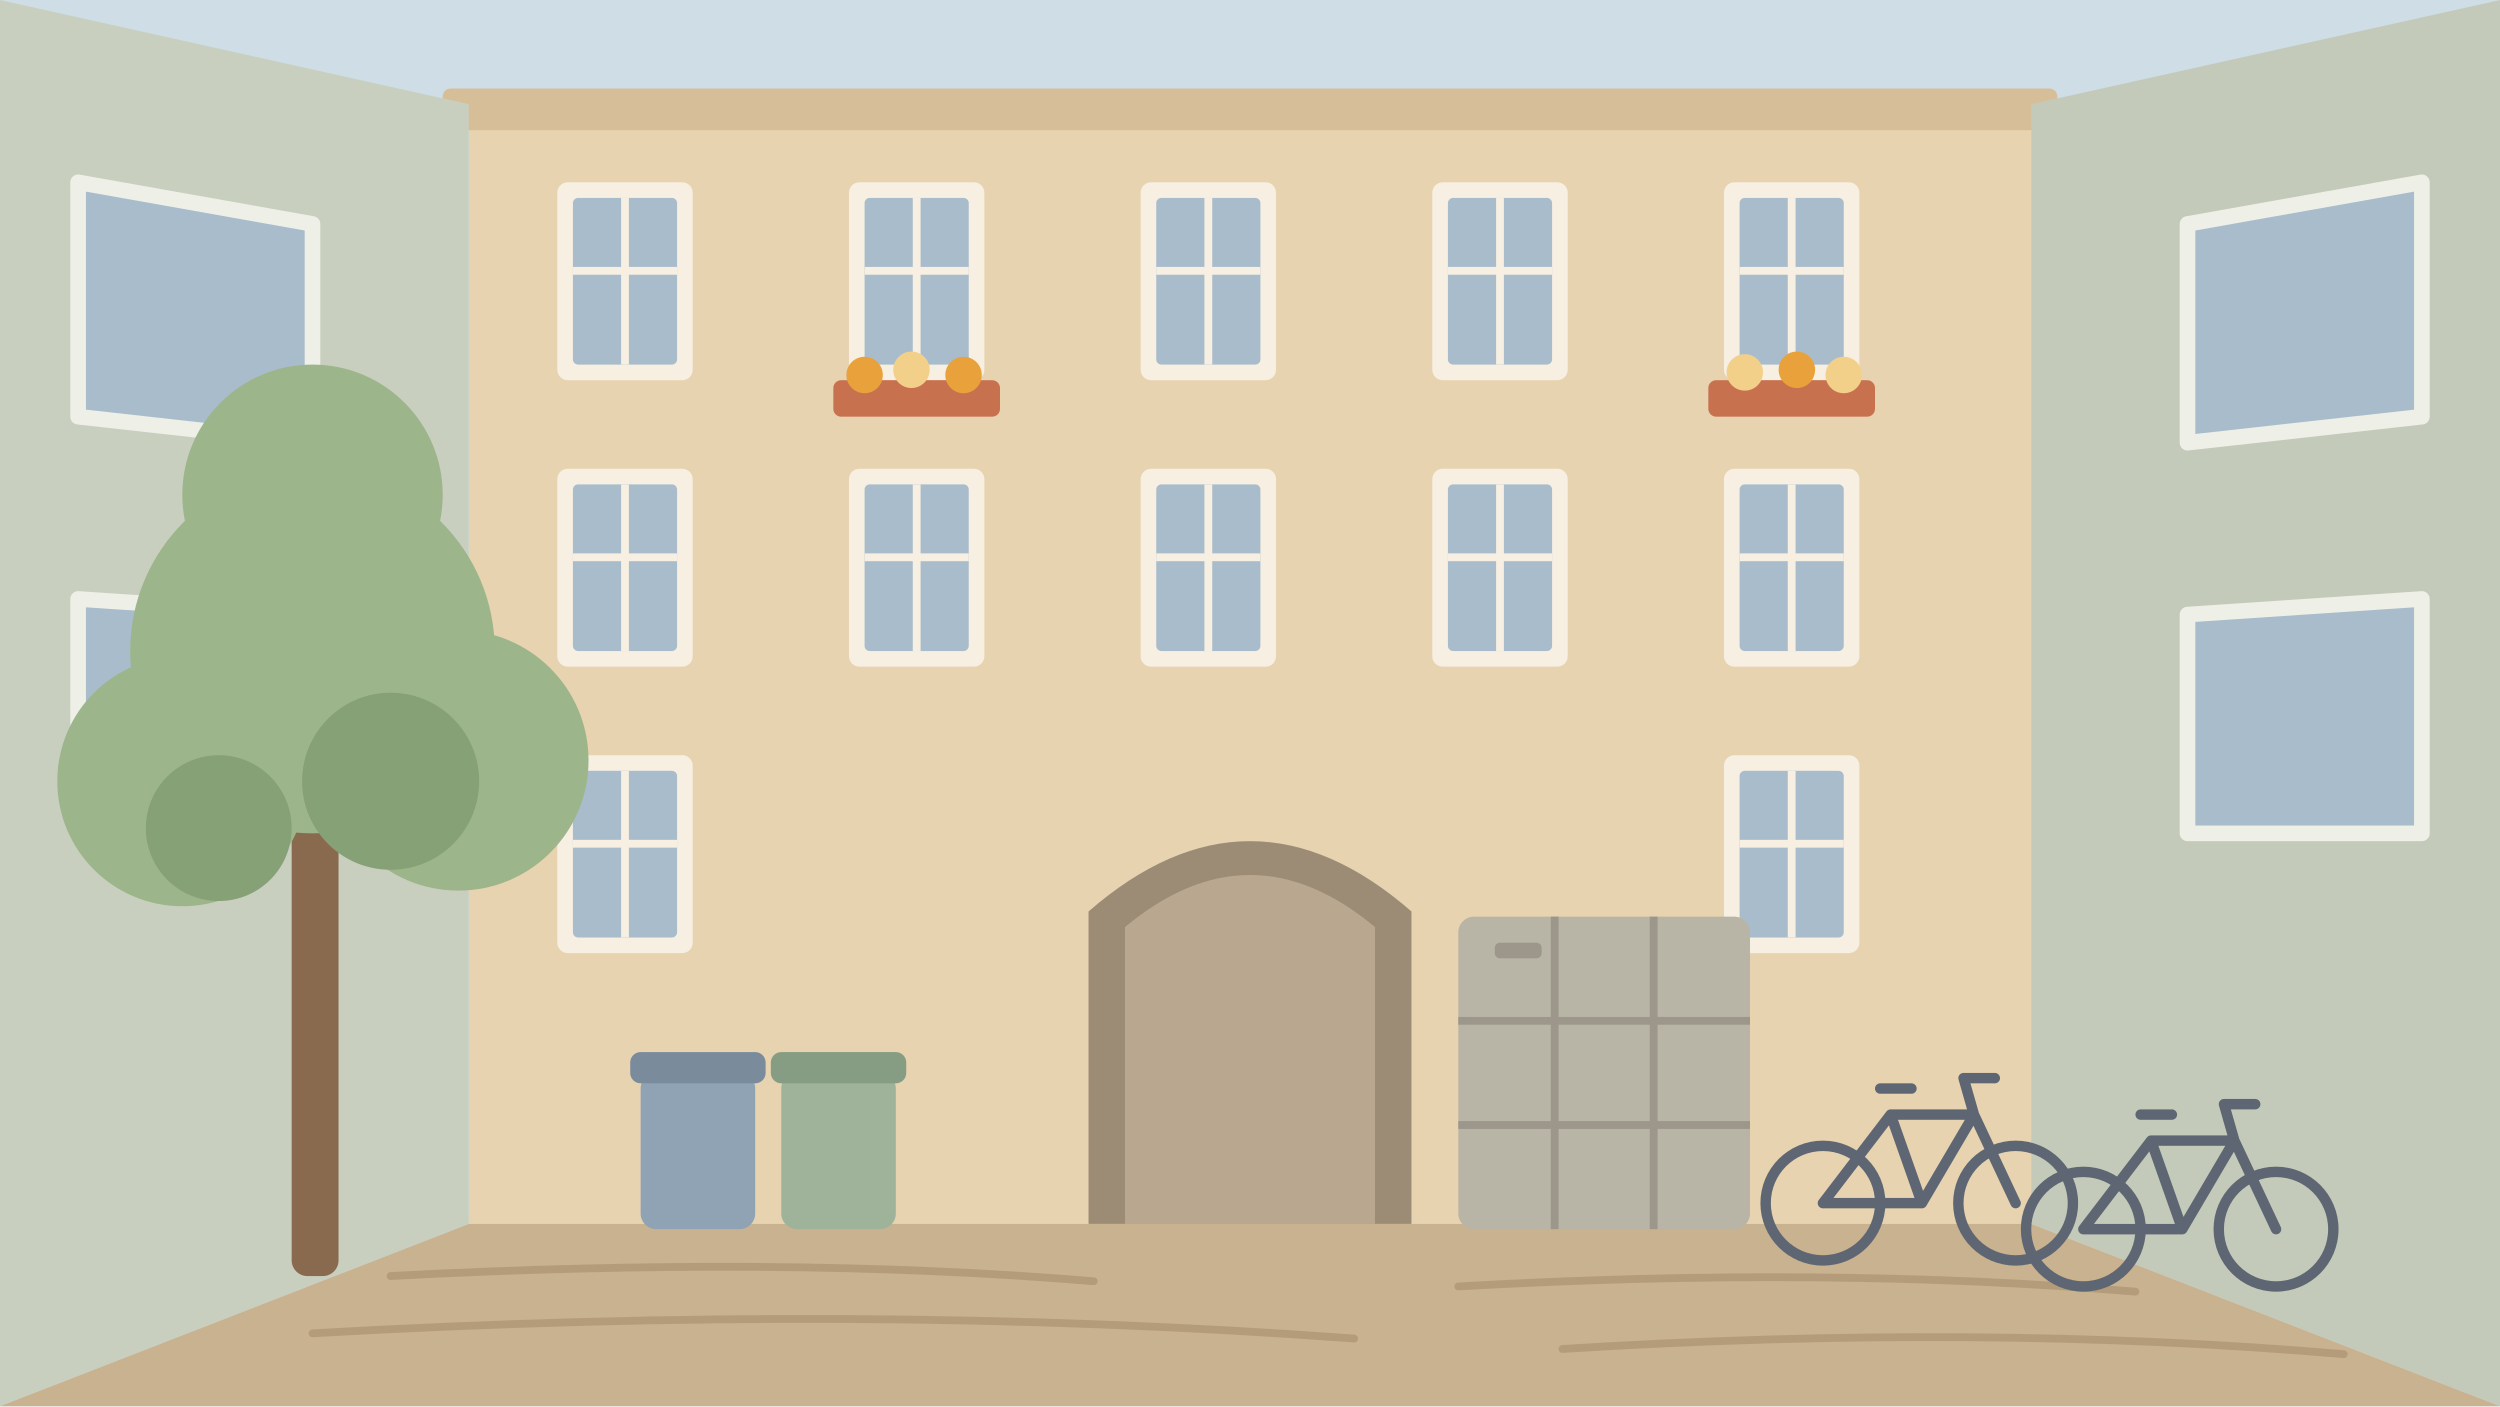
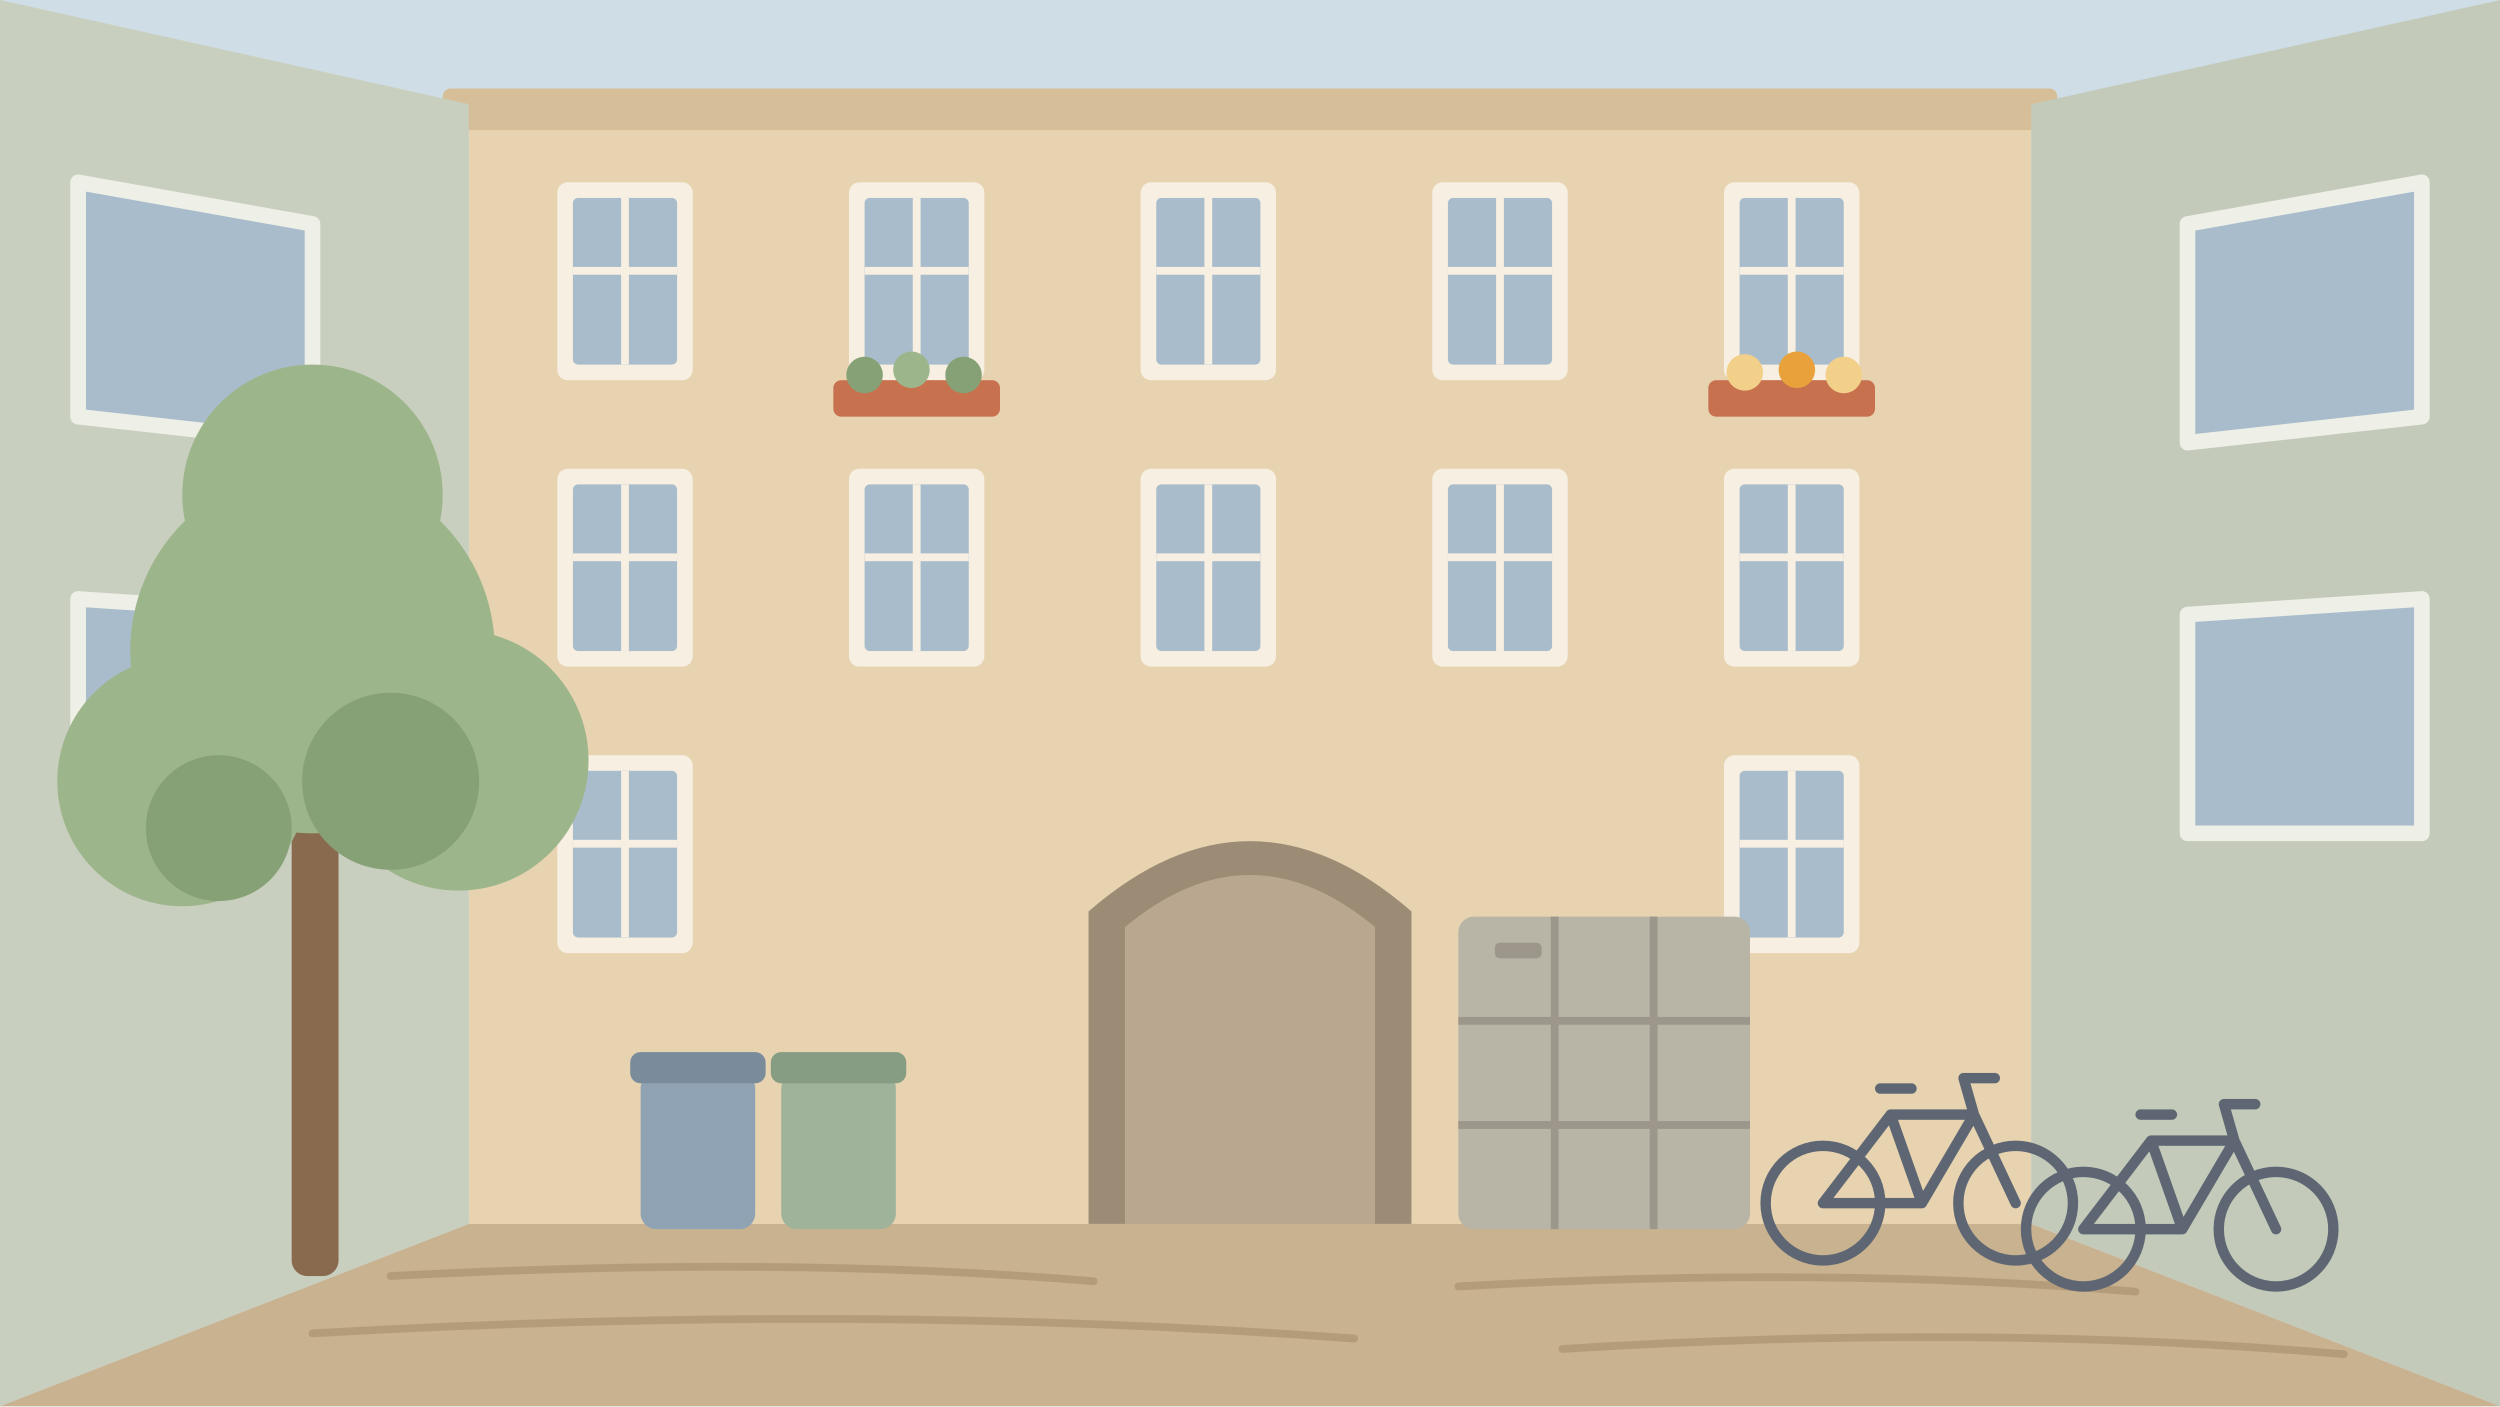
<svg xmlns="http://www.w3.org/2000/svg" viewBox="0 0 960 540" role="img" aria-labelledby="bbc-t">
  <defs>
    <g id="bbc-w">
      <rect width="52" height="76" rx="4" fill="#f6efe2" />
      <rect x="6" y="6" width="40" height="64" rx="2" fill="#a9bccb" />
      <path d="M26 6V70M6 34H46" stroke="#f6efe2" stroke-width="3" />
    </g>
    <g id="bbc-bike" fill="none" stroke="#5d6672" stroke-width="4" stroke-linecap="round" stroke-linejoin="round">
      <circle cx="0" cy="0" r="22" />
      <circle cx="74" cy="0" r="22" />
      <path d="M0 0L26 -34H58L74 0M26 -34L38 0L58 -34M38 0H0M22 -44H34M58 -34L54 -48H66" />
    </g>
  </defs>
  <rect width="960" height="540" fill="#cfdde6" />
  <rect x="180" y="40" width="600" height="440" fill="#e7d3b0" />
  <rect x="170" y="34" width="620" height="16" rx="3" fill="#d6bf98" />
  <path d="M0 0L180 40V470L0 540Z" fill="#c9cfbf" />
  <path d="M960 0L780 40V470L960 540Z" fill="#c4cab9" />
  <path d="M30 70L120 86V170L30 160ZM30 230L120 236V320L30 320ZM930 70L840 86V170L930 160ZM930 230L840 236V320L930 320Z" fill="#a9bccb" stroke="#eef0e8" stroke-width="6" stroke-linejoin="round" />
  <g>
    <use href="#bbc-w" x="214" y="70" />
    <use href="#bbc-w" x="326" y="70" />
    <use href="#bbc-w" x="438" y="70" />
    <use href="#bbc-w" x="550" y="70" />
    <use href="#bbc-w" x="662" y="70" />
    <use href="#bbc-w" x="214" y="180" />
    <use href="#bbc-w" x="326" y="180" />
    <use href="#bbc-w" x="438" y="180" />
    <use href="#bbc-w" x="550" y="180" />
    <use href="#bbc-w" x="662" y="180" />
    <use href="#bbc-w" x="214" y="290" />
    <use href="#bbc-w" x="662" y="290" />
  </g>
  <rect x="320" y="146" width="64" height="14" rx="3" fill="#c8714f" />
-   <circle cx="332" cy="144" r="7" fill="#e9a23b" />
-   <circle cx="350" cy="142" r="7" fill="#f3d08a" />
-   <circle cx="370" cy="144" r="7" fill="#e9a23b" />
+   <circle cx="332" cy="144" r="7" fill="#86a175" />
+   <circle cx="350" cy="142" r="7" fill="#9db58a" />
+   <circle cx="370" cy="144" r="7" fill="#86a175" />
  <rect x="656" y="146" width="64" height="14" rx="3" fill="#c8714f" />
  <circle cx="670" cy="143" r="7" fill="#f3d08a" />
  <circle cx="690" cy="142" r="7" fill="#e9a23b" />
  <circle cx="708" cy="144" r="7" fill="#f3d08a" />
  <path d="M418 470V350Q480 296 542 350V470Z" fill="#9c8c76" />
  <path d="M432 470V356Q480 316 528 356V470Z" fill="#b9a88f" />
  <path d="M0 540L180 470H780L960 540Z" fill="#c9b28f" />
  <path d="M150 490Q300 482 420 492M120 512Q330 500 520 514M560 494Q700 486 820 496M600 518Q760 508 900 520" fill="none" stroke="#b49c7a" stroke-width="3" stroke-linecap="round" />
  <rect x="560" y="352" width="112" height="120" rx="6" fill="#b8b4a6" />
  <path d="M560 392H672M560 432H672M597 352V472M635 352V472" stroke="#9c978a" stroke-width="3" />
  <rect x="574" y="362" width="18" height="6" rx="2" fill="#9c978a" />
  <rect x="246" y="412" width="44" height="60" rx="6" fill="#8fa3b5" />
  <rect x="242" y="404" width="52" height="12" rx="4" fill="#7a8c9c" />
  <rect x="300" y="412" width="44" height="60" rx="6" fill="#9fb39b" />
  <rect x="296" y="404" width="52" height="12" rx="4" fill="#879d83" />
  <rect x="112" y="300" width="18" height="190" rx="6" fill="#8a6a4f" />
  <g fill="#9db58a">
    <circle cx="120" cy="250" r="70" />
    <circle cx="70" cy="300" r="48" />
    <circle cx="176" cy="292" r="50" />
    <circle cx="120" cy="190" r="50" />
  </g>
  <g fill="#86a175">
    <circle cx="150" cy="300" r="34" />
    <circle cx="84" cy="318" r="28" />
  </g>
  <use href="#bbc-bike" x="700" y="462" />
  <use href="#bbc-bike" x="800" y="472" />
</svg>
